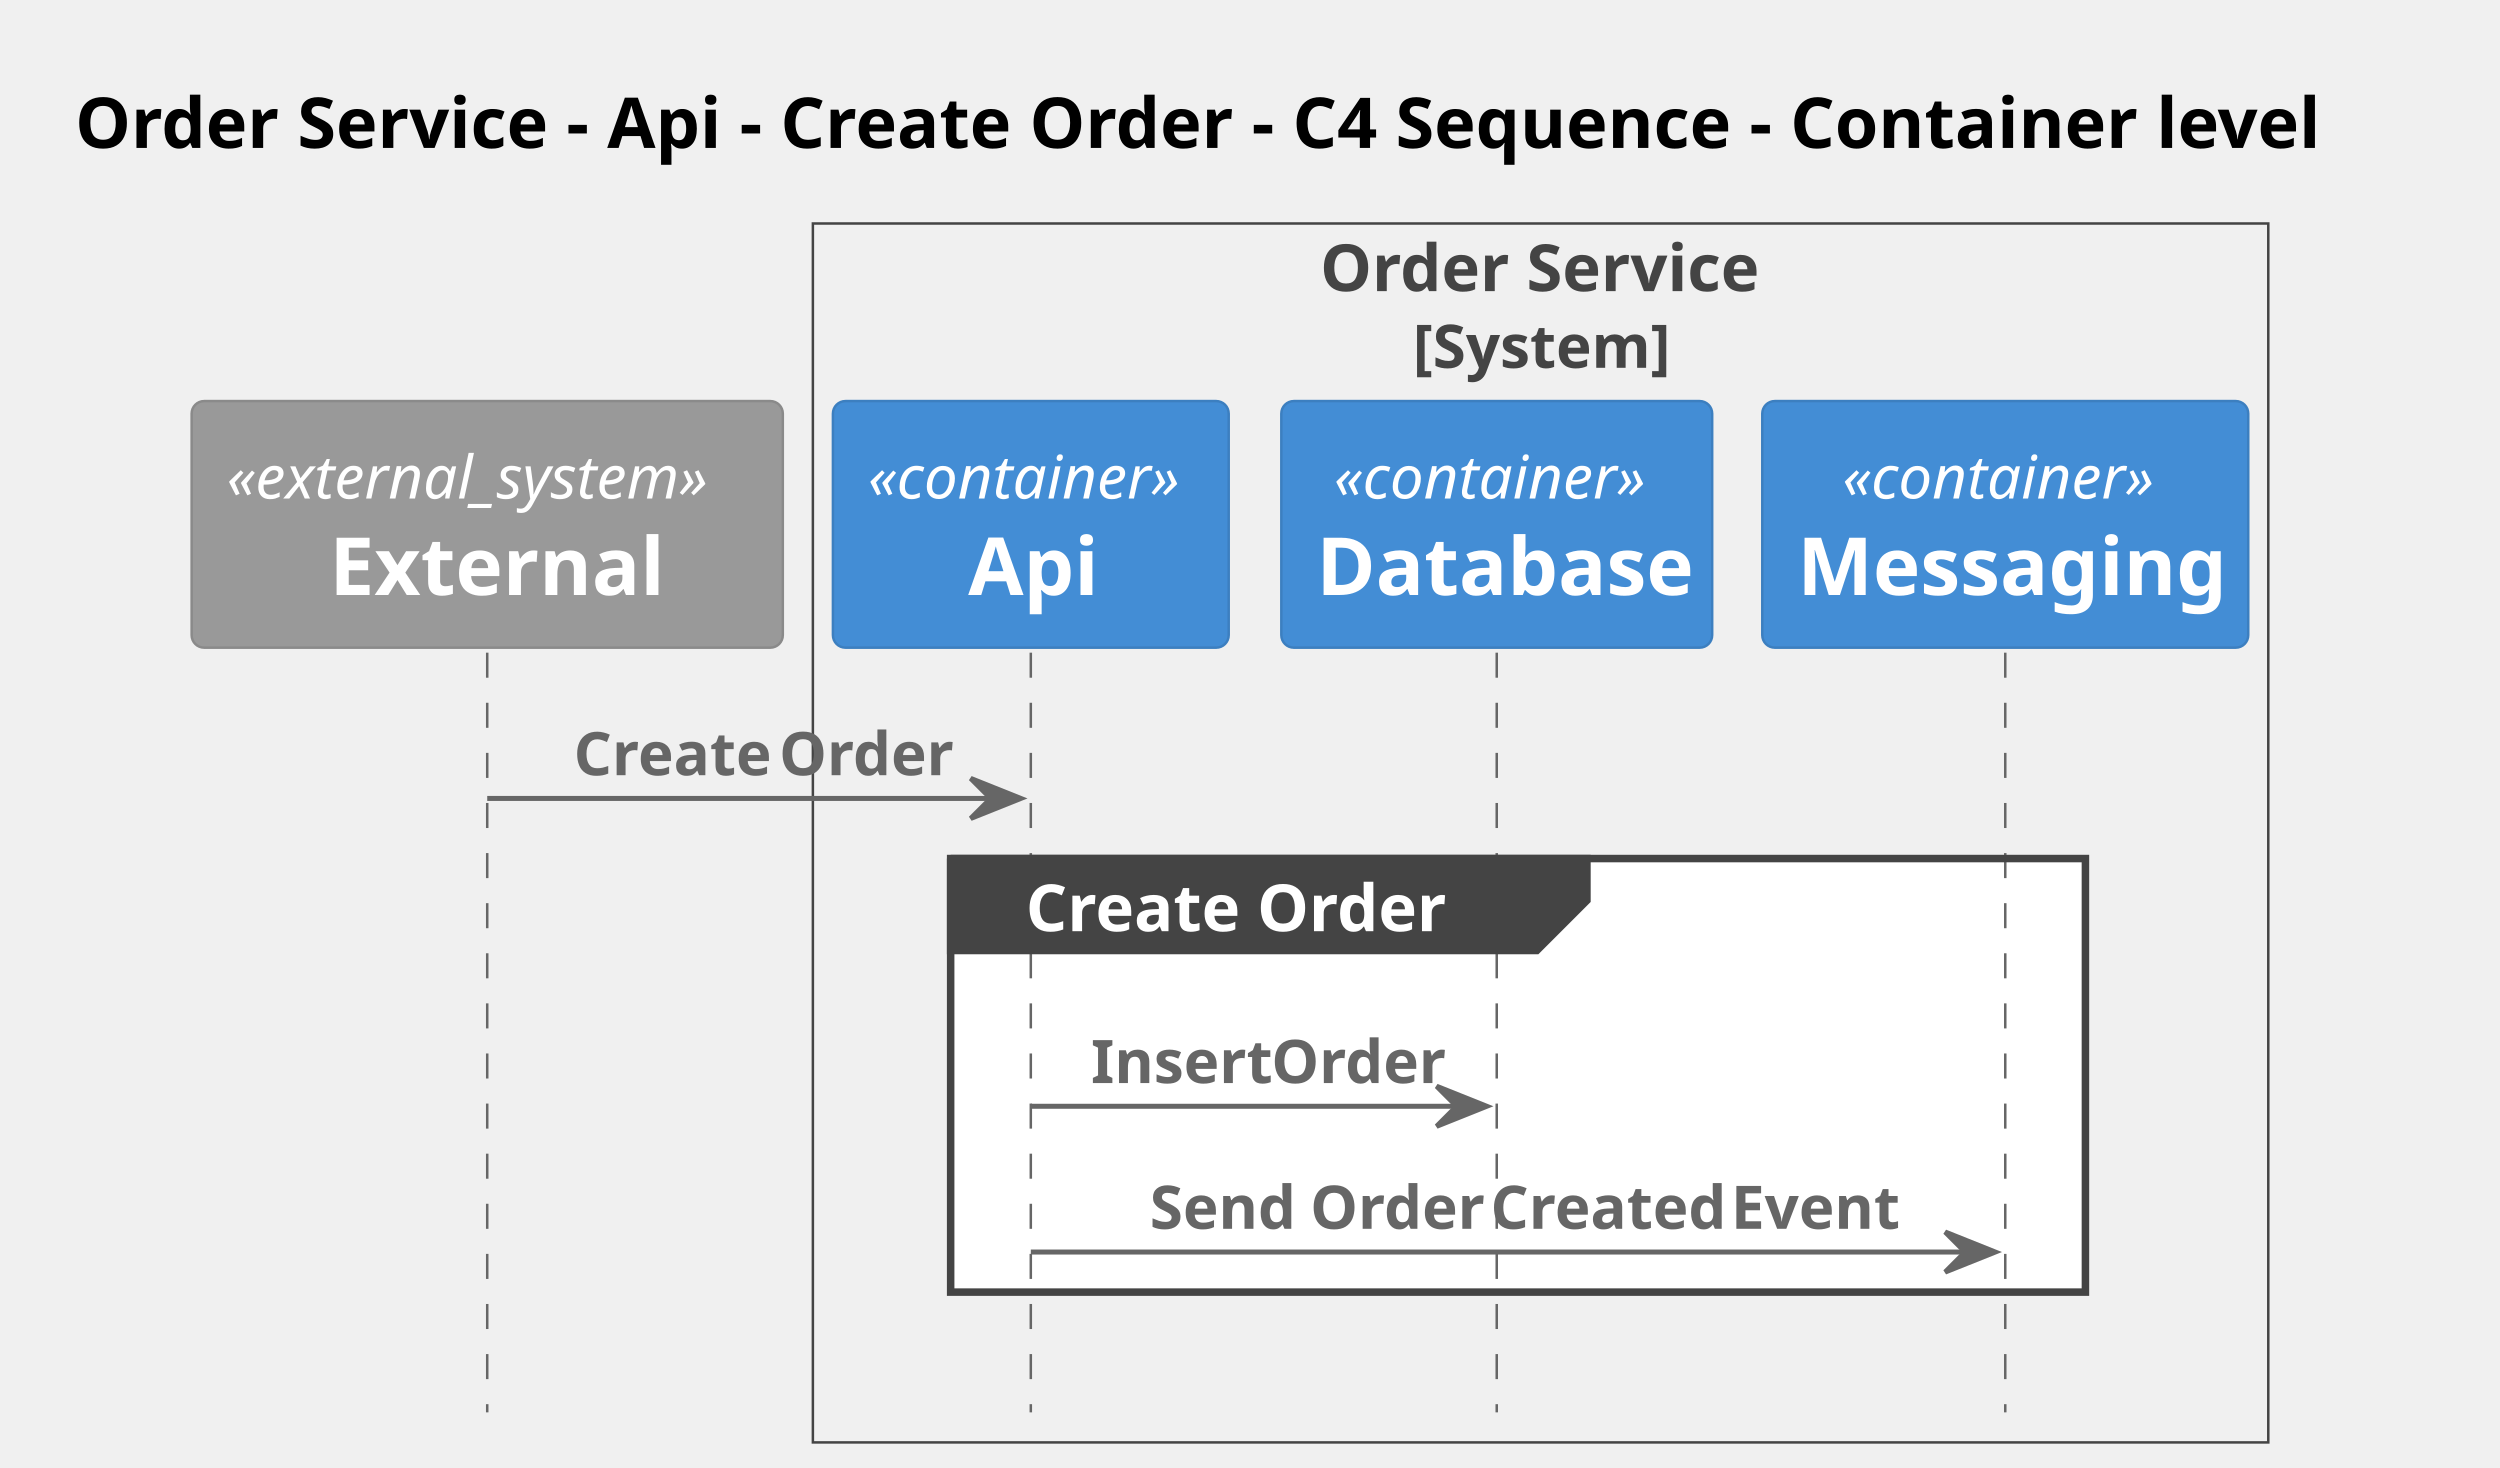
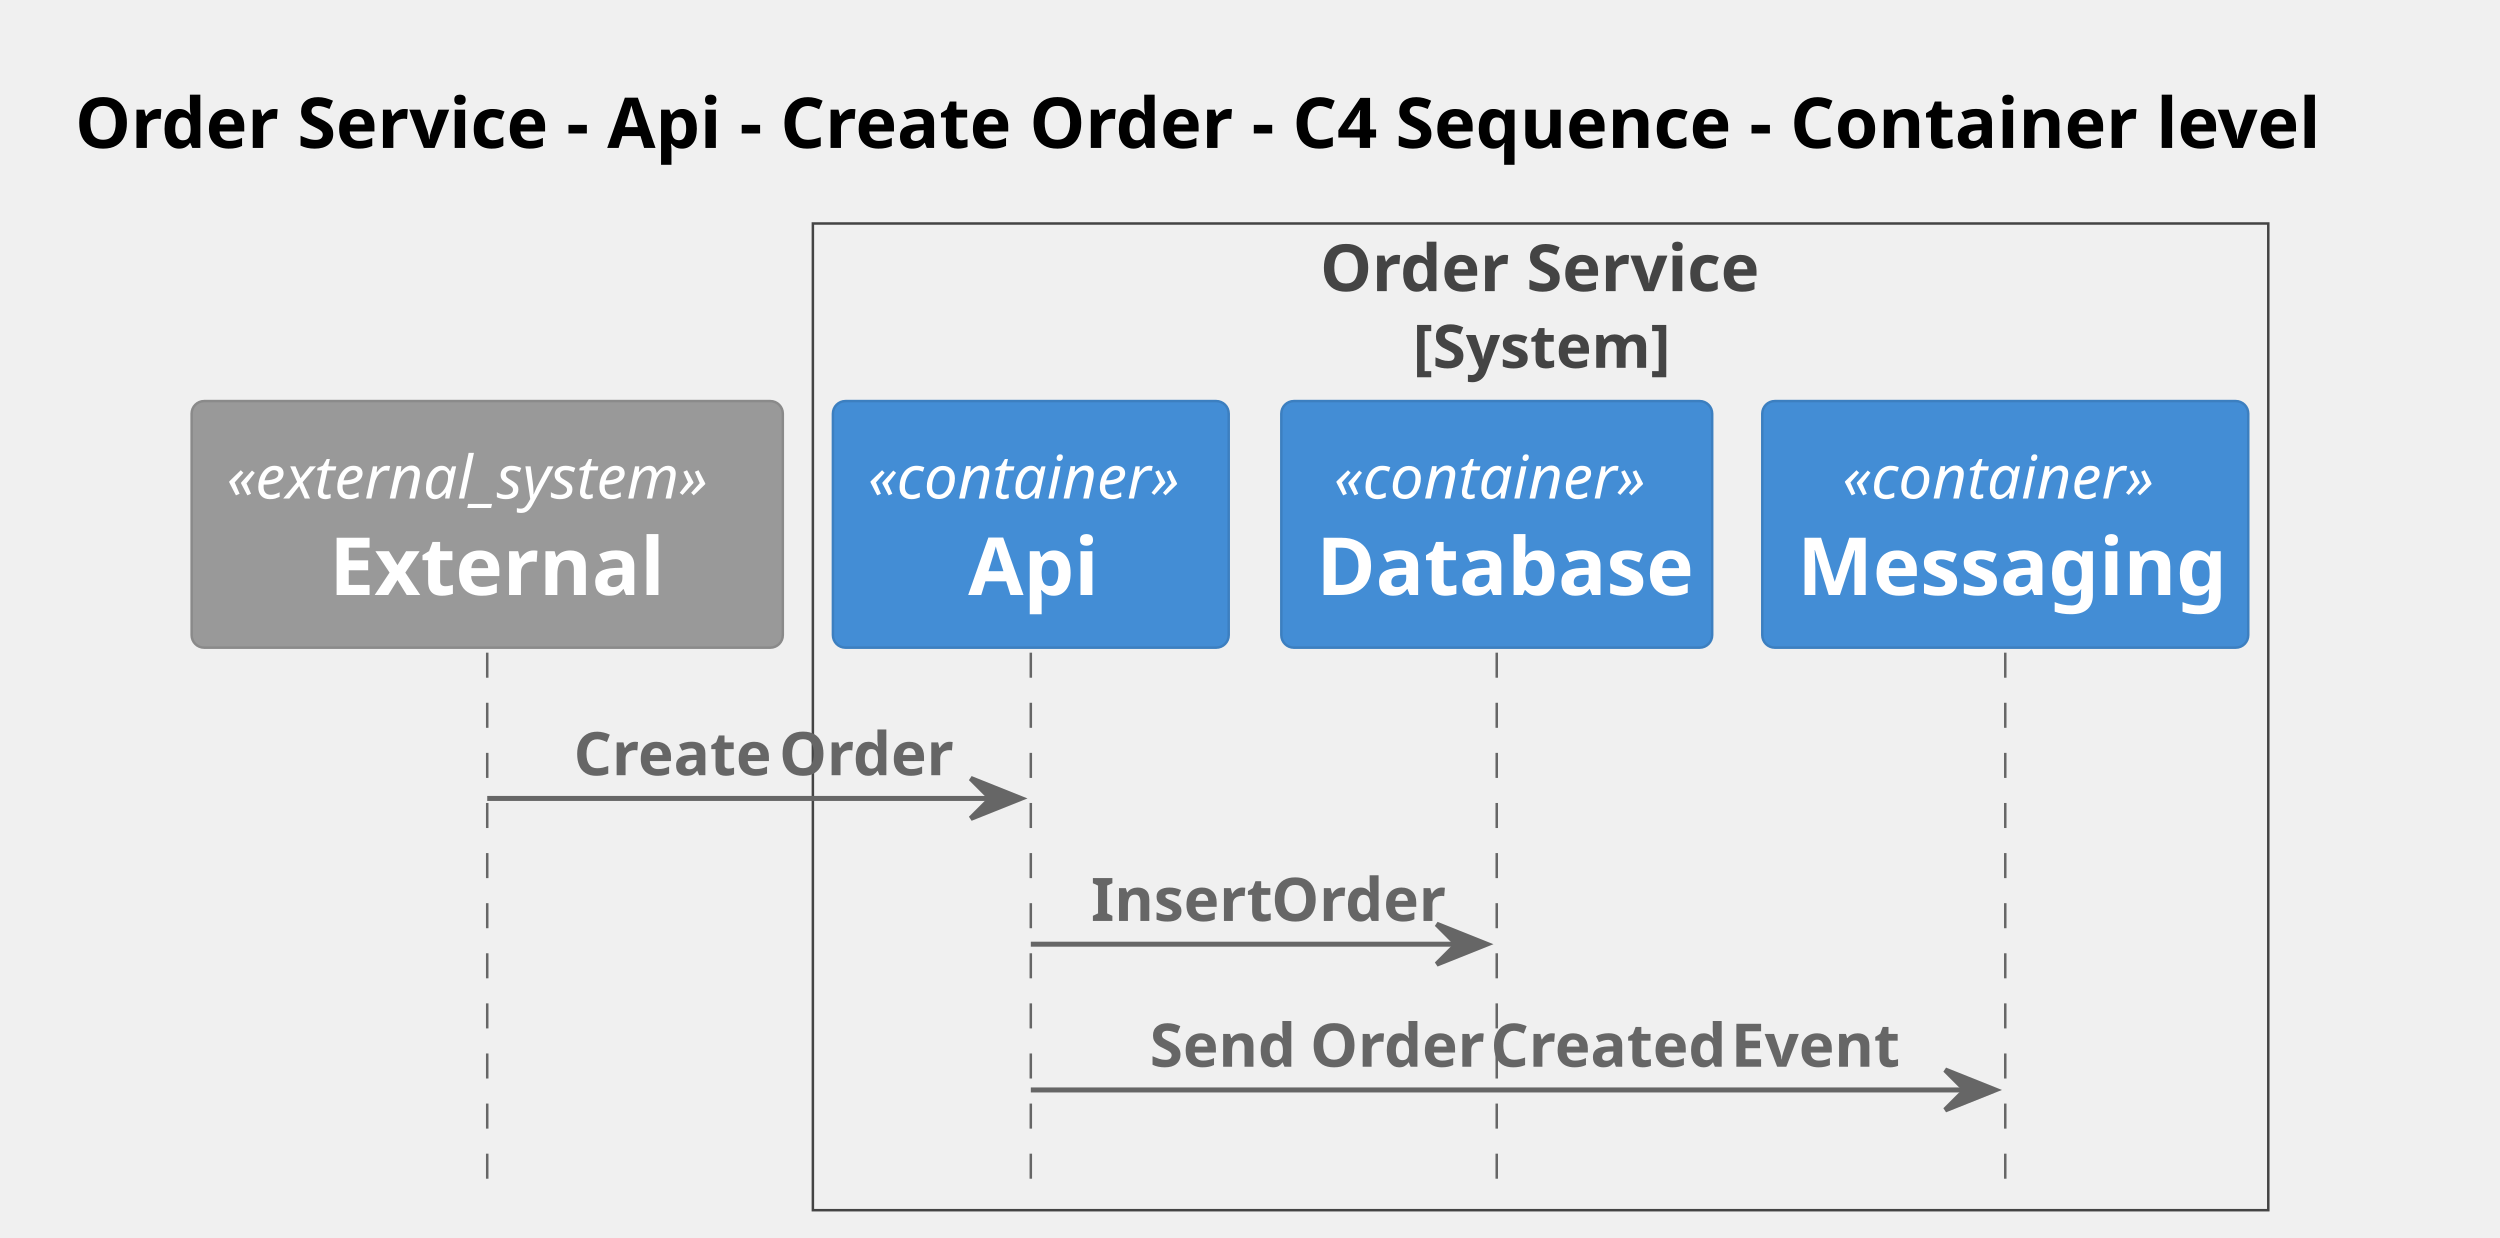
- <svg xmlns="http://www.w3.org/2000/svg" contentStyleType="text/css" height="293px" preserveAspectRatio="none" style="width:499px;height:293px;background:#FFFFFF;" version="1.1" viewBox="0 0 499 293" width="499px" zoomAndPan="magnify">
+ <svg xmlns="http://www.w3.org/2000/svg" contentStyleType="text/css" height="247px" preserveAspectRatio="none" style="width:499px;height:247px;background:#FFFFFF;" version="1.1" viewBox="0 0 499 247" width="499px" zoomAndPan="magnify">
  <defs />
  <g>
-     <rect fill="none" height="243.297" style="stroke:#444444;stroke-width:0.5;" width="290.5" x="162.25" y="44.609" />
+     <rect fill="none" height="196.945" style="stroke:#444444;stroke-width:0.5;" width="290.5" x="162.25" y="44.609" />
    <text fill="#444444" font-family="sans-serif" font-size="13" font-weight="bold" lengthAdjust="spacing" textLength="88" x="263.5" y="58.105">Order Service</text>
    <text fill="#444444" font-family="sans-serif" font-size="12" font-weight="bold" lengthAdjust="spacing" textLength="51" x="282" y="73.418">[System]</text>
    <text fill="#000000" font-family="sans-serif" font-size="14" font-weight="bold" lengthAdjust="spacing" textLength="466" x="15" y="29.533">Order Service - Api - Create Order - C4 Sequence - Container level</text>
-     <rect fill="#FFFFFF" height="86.539" style="stroke:#FFFFFF;stroke-width:1.0;" width="226.5" x="189.75" y="171.367" />
-     <line style="stroke:#666666;stroke-width:0.5;stroke-dasharray:5.0,5.0;" x1="97.25" x2="97.25" y1="130.273" y2="281.906" />
-     <line style="stroke:#666666;stroke-width:0.5;stroke-dasharray:5.0,5.0;" x1="205.75" x2="205.75" y1="130.273" y2="281.906" />
-     <line style="stroke:#666666;stroke-width:0.5;stroke-dasharray:5.0,5.0;" x1="298.75" x2="298.75" y1="130.273" y2="281.906" />
-     <line style="stroke:#666666;stroke-width:0.5;stroke-dasharray:5.0,5.0;" x1="400.25" x2="400.25" y1="130.273" y2="281.906" />
+     <line style="stroke:#666666;stroke-width:0.5;stroke-dasharray:5.0,5.0;" x1="97.25" x2="97.25" y1="130.273" y2="235.555" />
+     <line style="stroke:#666666;stroke-width:0.5;stroke-dasharray:5.0,5.0;" x1="205.75" x2="205.75" y1="130.273" y2="235.555" />
+     <line style="stroke:#666666;stroke-width:0.5;stroke-dasharray:5.0,5.0;" x1="298.75" x2="298.75" y1="130.273" y2="235.555" />
+     <line style="stroke:#666666;stroke-width:0.5;stroke-dasharray:5.0,5.0;" x1="400.25" x2="400.25" y1="130.273" y2="235.555" />
    <rect fill="#999999" height="49.219" rx="2.5" ry="2.5" style="stroke:#8A8A8A;stroke-width:0.5;" width="118" x="38.25" y="80.055" />
    <text fill="#FFFFFF" font-family="sans-serif" font-size="12" font-style="italic" lengthAdjust="spacing" textLength="104" x="45.25" y="99.512">«external_system»</text>
    <text fill="#FFFFFF" font-family="sans-serif" font-size="16" font-weight="bold" lengthAdjust="spacing" textLength="63" x="65.75" y="118.758">External</text>
    <rect fill="#438DD5" height="49.219" rx="2.5" ry="2.5" style="stroke:#3C7FC0;stroke-width:0.5;" width="79" x="166.25" y="80.055" />
    <text fill="#FFFFFF" font-family="sans-serif" font-size="12" font-style="italic" lengthAdjust="spacing" textLength="65" x="173.25" y="99.512">«container»</text>
    <text fill="#FFFFFF" font-family="sans-serif" font-size="16" font-weight="bold" lengthAdjust="spacing" textLength="25" x="193.25" y="118.758">Api</text>
    <rect fill="#438DD5" height="49.219" rx="2.5" ry="2.5" style="stroke:#3C7FC0;stroke-width:0.5;" width="86" x="255.75" y="80.055" />
    <text fill="#FFFFFF" font-family="sans-serif" font-size="12" font-style="italic" lengthAdjust="spacing" textLength="65" x="266.25" y="99.512">«container»</text>
    <text fill="#FFFFFF" font-family="sans-serif" font-size="16" font-weight="bold" lengthAdjust="spacing" textLength="72" x="262.75" y="118.758">Database</text>
    <rect fill="#438DD5" height="49.219" rx="2.5" ry="2.5" style="stroke:#3C7FC0;stroke-width:0.5;" width="97" x="351.75" y="80.055" />
    <text fill="#FFFFFF" font-family="sans-serif" font-size="12" font-style="italic" lengthAdjust="spacing" textLength="65" x="367.75" y="99.512">«container»</text>
    <text fill="#FFFFFF" font-family="sans-serif" font-size="16" font-weight="bold" lengthAdjust="spacing" textLength="83" x="358.75" y="118.758">Messaging</text>
    <polygon fill="#666666" points="193.75,155.367,203.75,159.367,193.75,163.367,197.75,159.367" style="stroke:#666666;stroke-width:1.0;" />
    <line style="stroke:#666666;stroke-width:1.0;" x1="97.25" x2="199.75" y1="159.367" y2="159.367" />
    <text fill="#666666" font-family="sans-serif" font-size="12" font-weight="bold" lengthAdjust="spacing" textLength="38" x="114.5" y="154.731">Create</text>
    <text fill="#666666" font-family="sans-serif" font-size="12" font-weight="bold" lengthAdjust="spacing" textLength="3" x="152.5" y="154.731"> </text>
    <text fill="#666666" font-family="sans-serif" font-size="12" font-weight="bold" lengthAdjust="spacing" textLength="33" x="155.5" y="154.731">Order</text>
-     <path d="M189.75,171.367 L316.75,171.367 L316.75,179.719 L306.75,189.719 L189.75,189.719 L189.75,171.367 " fill="#444444" style="stroke:#444444;stroke-width:1.5;" />
-     <rect fill="none" height="86.539" style="stroke:#444444;stroke-width:1.5;" width="226.5" x="189.75" y="171.367" />
-     <text fill="#FFFFFF" font-family="sans-serif" font-size="13" font-weight="bold" lengthAdjust="spacing" textLength="82" x="204.75" y="185.862">Create Order</text>
-     <polygon fill="#666666" points="286.75,216.812,296.75,220.812,286.75,224.812,290.75,220.812" style="stroke:#666666;stroke-width:1.0;" />
-     <line style="stroke:#666666;stroke-width:1.0;" x1="205.75" x2="292.75" y1="220.812" y2="220.812" />
-     <text fill="#666666" font-family="sans-serif" font-size="12" font-weight="bold" lengthAdjust="spacing" textLength="33" x="217.75" y="216.176">Insert</text>
-     <text fill="#666666" font-family="sans-serif" font-size="12" font-weight="bold" lengthAdjust="spacing" textLength="3" x="250.75" y="216.176"> </text>
-     <text fill="#666666" font-family="sans-serif" font-size="12" font-weight="bold" lengthAdjust="spacing" textLength="33" x="253.75" y="216.176">Order</text>
-     <polygon fill="#666666" points="388.25,245.906,398.25,249.906,388.25,253.906,392.25,249.906" style="stroke:#666666;stroke-width:1.0;" />
-     <line style="stroke:#666666;stroke-width:1.0;" x1="205.75" x2="394.25" y1="249.906" y2="249.906" />
-     <text fill="#666666" font-family="sans-serif" font-size="12" font-weight="bold" lengthAdjust="spacing" textLength="29" x="229.5" y="245.269">Send</text>
-     <text fill="#666666" font-family="sans-serif" font-size="12" font-weight="bold" lengthAdjust="spacing" textLength="3" x="258.5" y="245.269"> </text>
-     <text fill="#666666" font-family="sans-serif" font-size="12" font-weight="bold" lengthAdjust="spacing" textLength="33" x="261.5" y="245.269">Order</text>
-     <text fill="#666666" font-family="sans-serif" font-size="12" font-weight="bold" lengthAdjust="spacing" textLength="3" x="294.5" y="245.269"> </text>
-     <text fill="#666666" font-family="sans-serif" font-size="12" font-weight="bold" lengthAdjust="spacing" textLength="45" x="297.5" y="245.269">Created</text>
-     <text fill="#666666" font-family="sans-serif" font-size="12" font-weight="bold" lengthAdjust="spacing" textLength="3" x="342.5" y="245.269"> </text>
-     <text fill="#666666" font-family="sans-serif" font-size="12" font-weight="bold" lengthAdjust="spacing" textLength="31" x="345.5" y="245.269">Event</text>
+     <polygon fill="#666666" points="286.75,184.461,296.75,188.461,286.75,192.461,290.75,188.461" style="stroke:#666666;stroke-width:1.0;" />
+     <line style="stroke:#666666;stroke-width:1.0;" x1="205.75" x2="292.75" y1="188.461" y2="188.461" />
+     <text fill="#666666" font-family="sans-serif" font-size="12" font-weight="bold" lengthAdjust="spacing" textLength="33" x="217.75" y="183.824">Insert</text>
+     <text fill="#666666" font-family="sans-serif" font-size="12" font-weight="bold" lengthAdjust="spacing" textLength="3" x="250.75" y="183.824"> </text>
+     <text fill="#666666" font-family="sans-serif" font-size="12" font-weight="bold" lengthAdjust="spacing" textLength="33" x="253.75" y="183.824">Order</text>
+     <polygon fill="#666666" points="388.25,213.555,398.25,217.555,388.25,221.555,392.25,217.555" style="stroke:#666666;stroke-width:1.0;" />
+     <line style="stroke:#666666;stroke-width:1.0;" x1="205.75" x2="394.25" y1="217.555" y2="217.555" />
+     <text fill="#666666" font-family="sans-serif" font-size="12" font-weight="bold" lengthAdjust="spacing" textLength="29" x="229.5" y="212.918">Send</text>
+     <text fill="#666666" font-family="sans-serif" font-size="12" font-weight="bold" lengthAdjust="spacing" textLength="3" x="258.5" y="212.918"> </text>
+     <text fill="#666666" font-family="sans-serif" font-size="12" font-weight="bold" lengthAdjust="spacing" textLength="33" x="261.5" y="212.918">Order</text>
+     <text fill="#666666" font-family="sans-serif" font-size="12" font-weight="bold" lengthAdjust="spacing" textLength="3" x="294.5" y="212.918"> </text>
+     <text fill="#666666" font-family="sans-serif" font-size="12" font-weight="bold" lengthAdjust="spacing" textLength="45" x="297.5" y="212.918">Created</text>
+     <text fill="#666666" font-family="sans-serif" font-size="12" font-weight="bold" lengthAdjust="spacing" textLength="3" x="342.5" y="212.918"> </text>
+     <text fill="#666666" font-family="sans-serif" font-size="12" font-weight="bold" lengthAdjust="spacing" textLength="31" x="345.5" y="212.918">Event</text>
  </g>
</svg>
